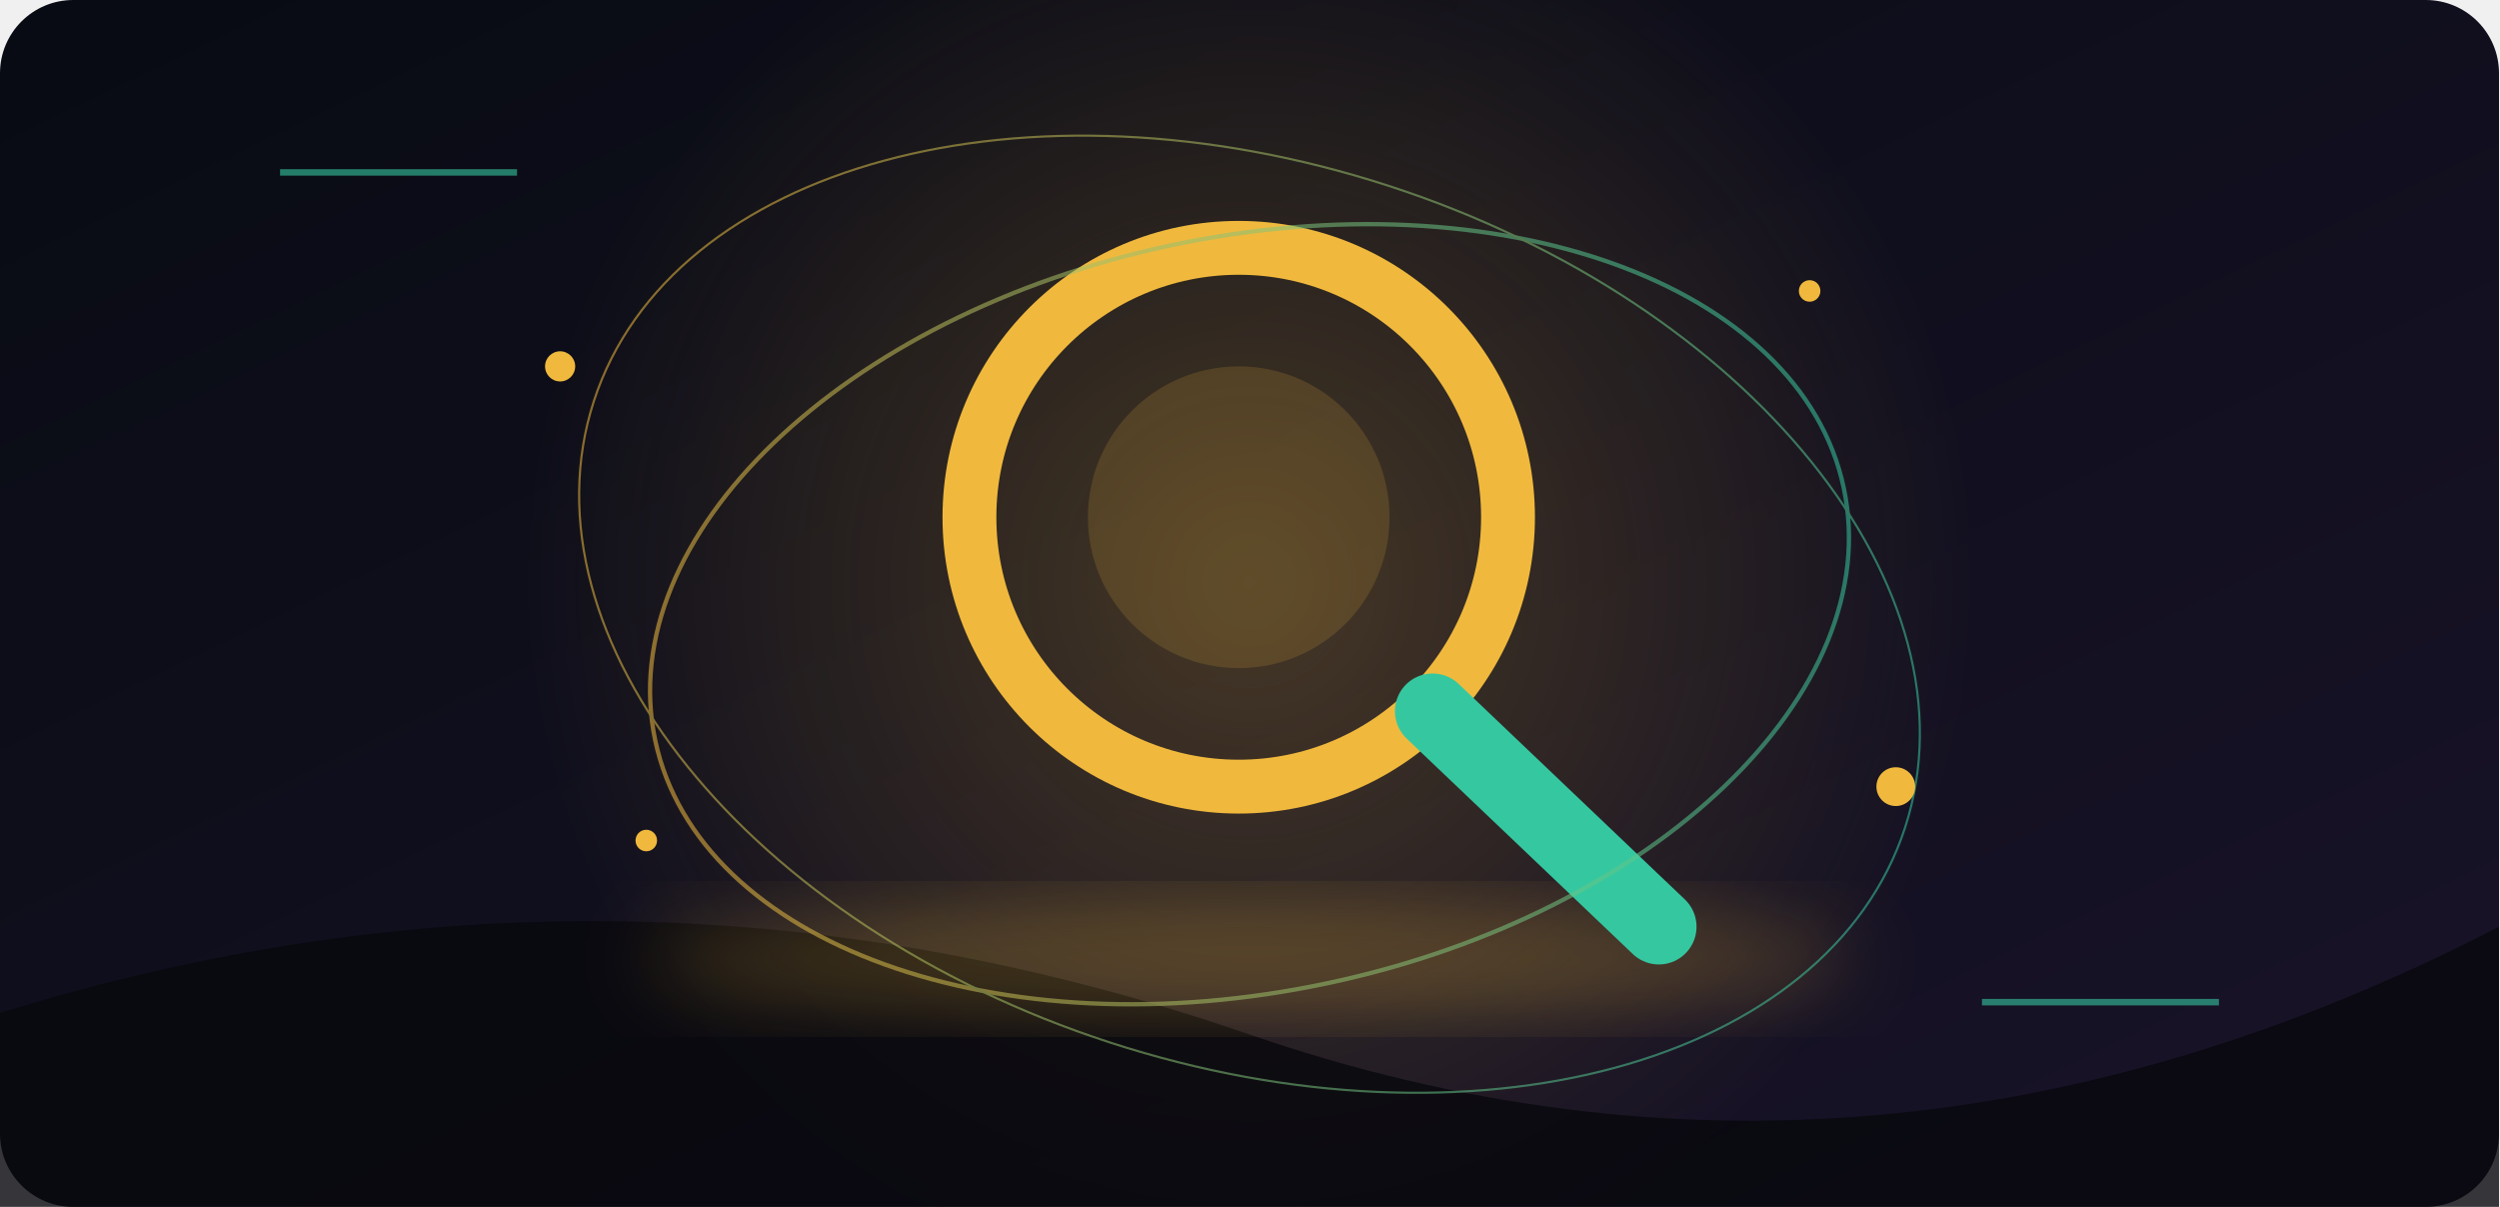
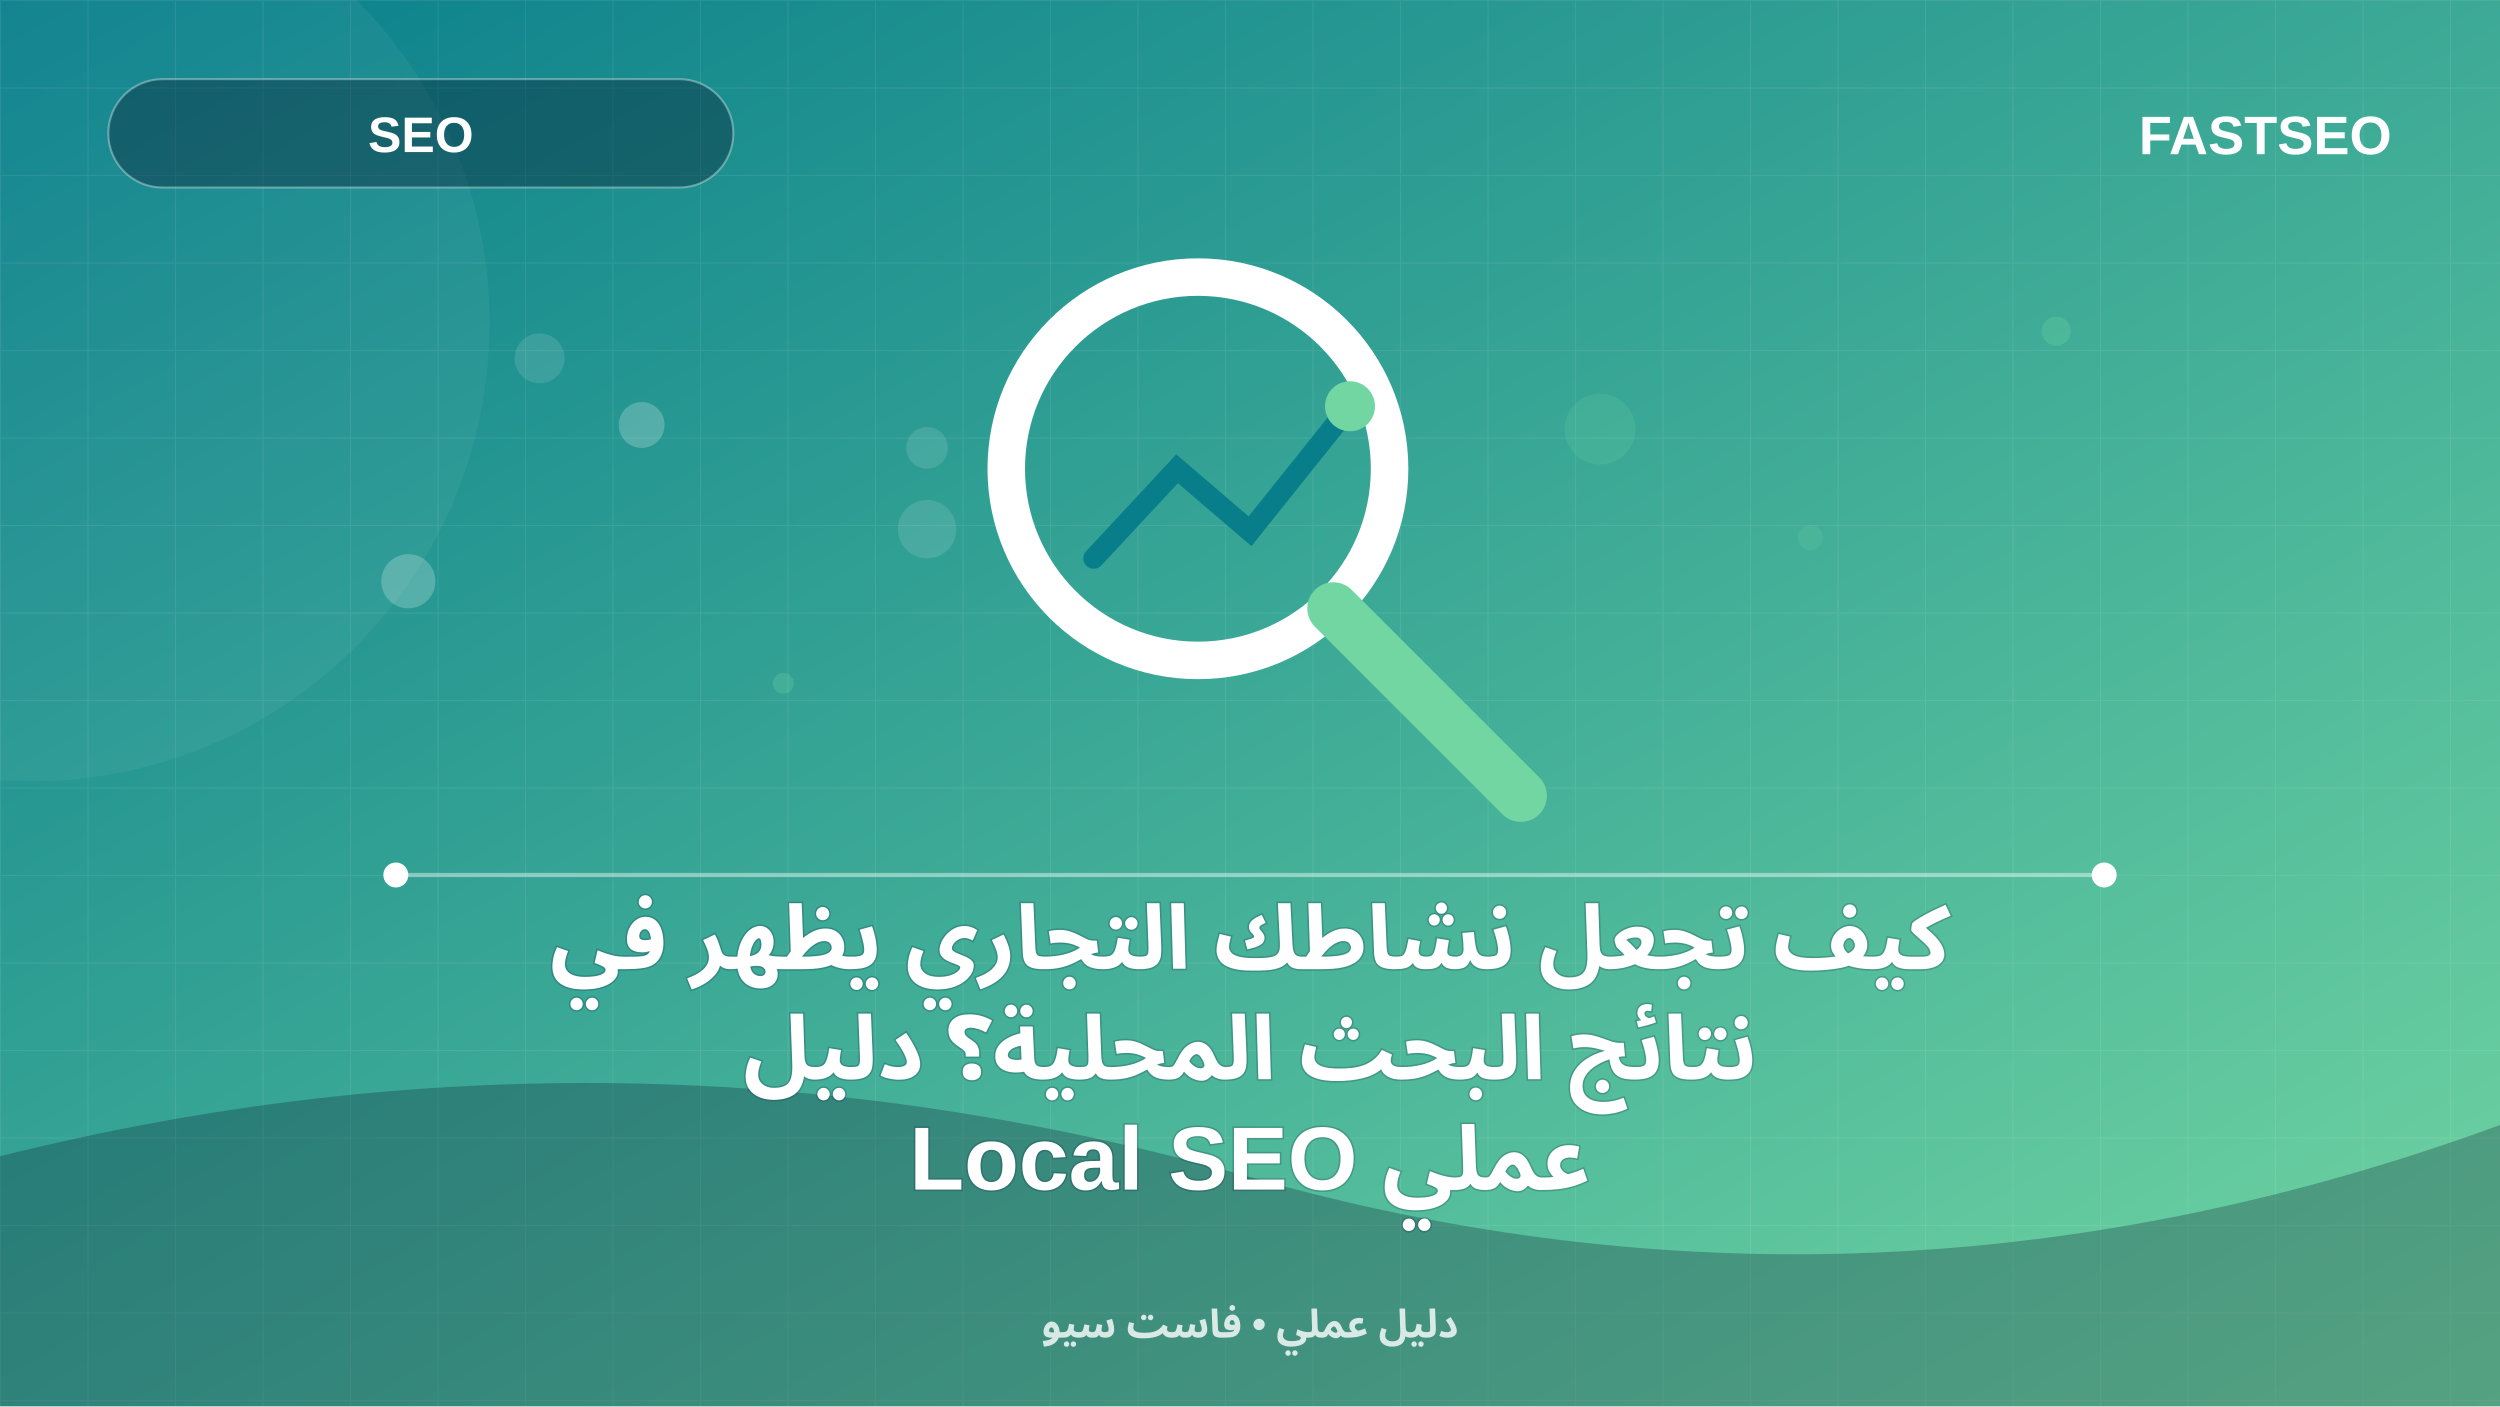
- <svg xmlns="http://www.w3.org/2000/svg" viewBox="0 0 1160 560" role="img" aria-label="كيف تجعل نشاطك التجاري يظهر في نتائج البحث المحلية؟ دليل Local SEO عملي">
+ <svg xmlns="http://www.w3.org/2000/svg" width="1200" height="675" viewBox="0 0 1200 675" role="img" aria-labelledby="t dsc">
  <defs>
-     <linearGradient id="bg" x2="1" y2="1">
-       <stop stop-color="#080b13" />
-       <stop offset="1" stop-color="#191329" />
+     <linearGradient id="bg" x1="0" y1="0" x2="1" y2="1">
+       <stop stop-color="#087E8B" />
+       <stop offset="1" stop-color="#72D6A2" />
    </linearGradient>
-     <linearGradient id="glow">
-       <stop stop-color="#f0b93d" />
-       <stop offset="1" stop-color="#35c8a0" />
-     </linearGradient>
-     <radialGradient id="light">
-       <stop stop-color="#f0b93d" stop-opacity=".24" />
-       <stop offset="1" stop-color="#f0b93d" stop-opacity="0" />
-     </radialGradient>
-     <filter id="shadow">
-       <feGaussianBlur stdDeviation="18" />
-     </filter>
+     <pattern id="g" width="42" height="42" patternUnits="userSpaceOnUse">
+       <path d="M42 0H0V42" fill="none" stroke="#fff" stroke-opacity=".08" />
+     </pattern>
+     <style>.headline{fill:#fff;font-family:'Noto Sans Arabic',Tahoma,Arial,sans-serif;font-size:43px;font-weight:900;paint-order:stroke;stroke:#10213B;stroke-opacity:.22;stroke-width:1.5px}</style>
  </defs>
-   <rect width="1160" height="560" rx="34" fill="url(#bg)" />
-   <circle cx="580" cy="270" r="340" fill="url(#light)" />
-   <path d="M0 470 Q290 380 580 480T1160 430V560H0Z" fill="#07080d" opacity=".8" />
-   <ellipse cx="580" cy="445" rx="280" ry="30" fill="#f0b93d" opacity=".22" filter="url(#shadow)" />
-   <circle cx="575" cy="240" r="125" fill="none" stroke="#f0b93d" stroke-width="25" />
-   <path d="m665 330 105 100" stroke="#35c8a0" stroke-width="35" stroke-linecap="round" />
-   <circle cx="575" cy="240" r="70" fill="#f0b93d" opacity=".16" />
-   <g fill="none" stroke="url(#glow)" opacity=".55">
-     <ellipse cx="580" cy="285" rx="282" ry="175" stroke-width="2" transform="rotate(-12 580 285)" />
-     <ellipse cx="580" cy="285" rx="320" ry="209" stroke-width="1" transform="rotate(18 580 285)" />
+   <rect width="1200" height="675" fill="url(#bg)" />
+   <rect width="1200" height="675" fill="url(#g)" />
+   <circle cx="15" cy="155" r="220" fill="#fff" opacity=".05" />
+   <circle cx="445" cy="215" r="10" fill="#fff" opacity="0.12" />
+   <circle cx="768" cy="206" r="17" fill="#72D6A2" opacity="0.17" />
+   <circle cx="308" cy="204" r="11" fill="#fff" opacity="0.22" />
+   <circle cx="376" cy="328" r="5" fill="#72D6A2" opacity="0.27" />
+   <circle cx="259" cy="172" r="12" fill="#fff" opacity="0.12" />
+   <circle cx="869" cy="258" r="6" fill="#72D6A2" opacity="0.17" />
+   <circle cx="196" cy="279" r="13" fill="#fff" opacity="0.22" />
+   <circle cx="987" cy="159" r="7" fill="#72D6A2" opacity="0.27" />
+   <circle cx="445" cy="254" r="14" fill="#fff" opacity="0.12" />
+   <path d="M0 555Q300 480 600 565T1200 540V675H0Z" fill="#07152B" opacity=".27" />
+   <g font-family="'Noto Sans Arabic',Tahoma,Arial,sans-serif">
+     <rect x="52" y="38" width="300" height="52" rx="26" fill="#07152B" fill-opacity=".36" stroke="#fff" stroke-opacity=".35" />
+     <text x="202" y="73" text-anchor="middle" fill="#fff" font-size="24" font-weight="800" direction="rtl">SEO</text>
+     <text x="1148" y="74" text-anchor="end" fill="#fff" font-size="26" font-weight="900">FASTSEO</text>
+     <g transform="translate(600 250)">
+       <circle cx="-25" cy="-25" r="92" fill="none" stroke="#fff" stroke-width="18" />
+       <path d="M40 42L130 132" stroke="#72D6A2" stroke-width="25" stroke-linecap="round" />
+       <path d="M-75 18L-35 -25 0 5 48 -55" fill="none" stroke="#087E8B" stroke-width="10" stroke-linecap="round" />
+       <circle cx="48" cy="-55" r="12" fill="#72D6A2" />
+     </g>
+     <path d="M190 420H1010" stroke="#fff" stroke-opacity=".42" stroke-width="2" />
+     <circle cx="190" cy="420" r="6" fill="#fff" />
+     <circle cx="1010" cy="420" r="6" fill="#fff" />
+     <text class="headline" x="600" y="465" text-anchor="middle" direction="rtl" unicode-bidi="plaintext">كيف تجعل نشاطك التجاري يظهر في</text>
+     <text class="headline" x="600" y="518" text-anchor="middle" direction="rtl" unicode-bidi="plaintext">نتائج البحث المحلية؟ دليل</text>
+     <text class="headline" x="600" y="571" text-anchor="middle" direction="rtl" unicode-bidi="plaintext">Local SEO عملي</text>
+     <text x="600" y="642" text-anchor="middle" fill="#fff" opacity=".8" font-size="19" font-weight="700" direction="rtl">دليل عملي • فاست سيو</text>
  </g>
-   <g fill="#f0b93d">
-     <circle cx="260" cy="170" r="7" />
-     <circle cx="880" cy="365" r="9" />
-     <circle cx="840" cy="135" r="5" />
-     <circle cx="300" cy="390" r="5" />
-   </g>
-   <path d="M130 80h110M920 465h110" stroke="#35c8a0" stroke-width="3" opacity=".6" />
</svg>
